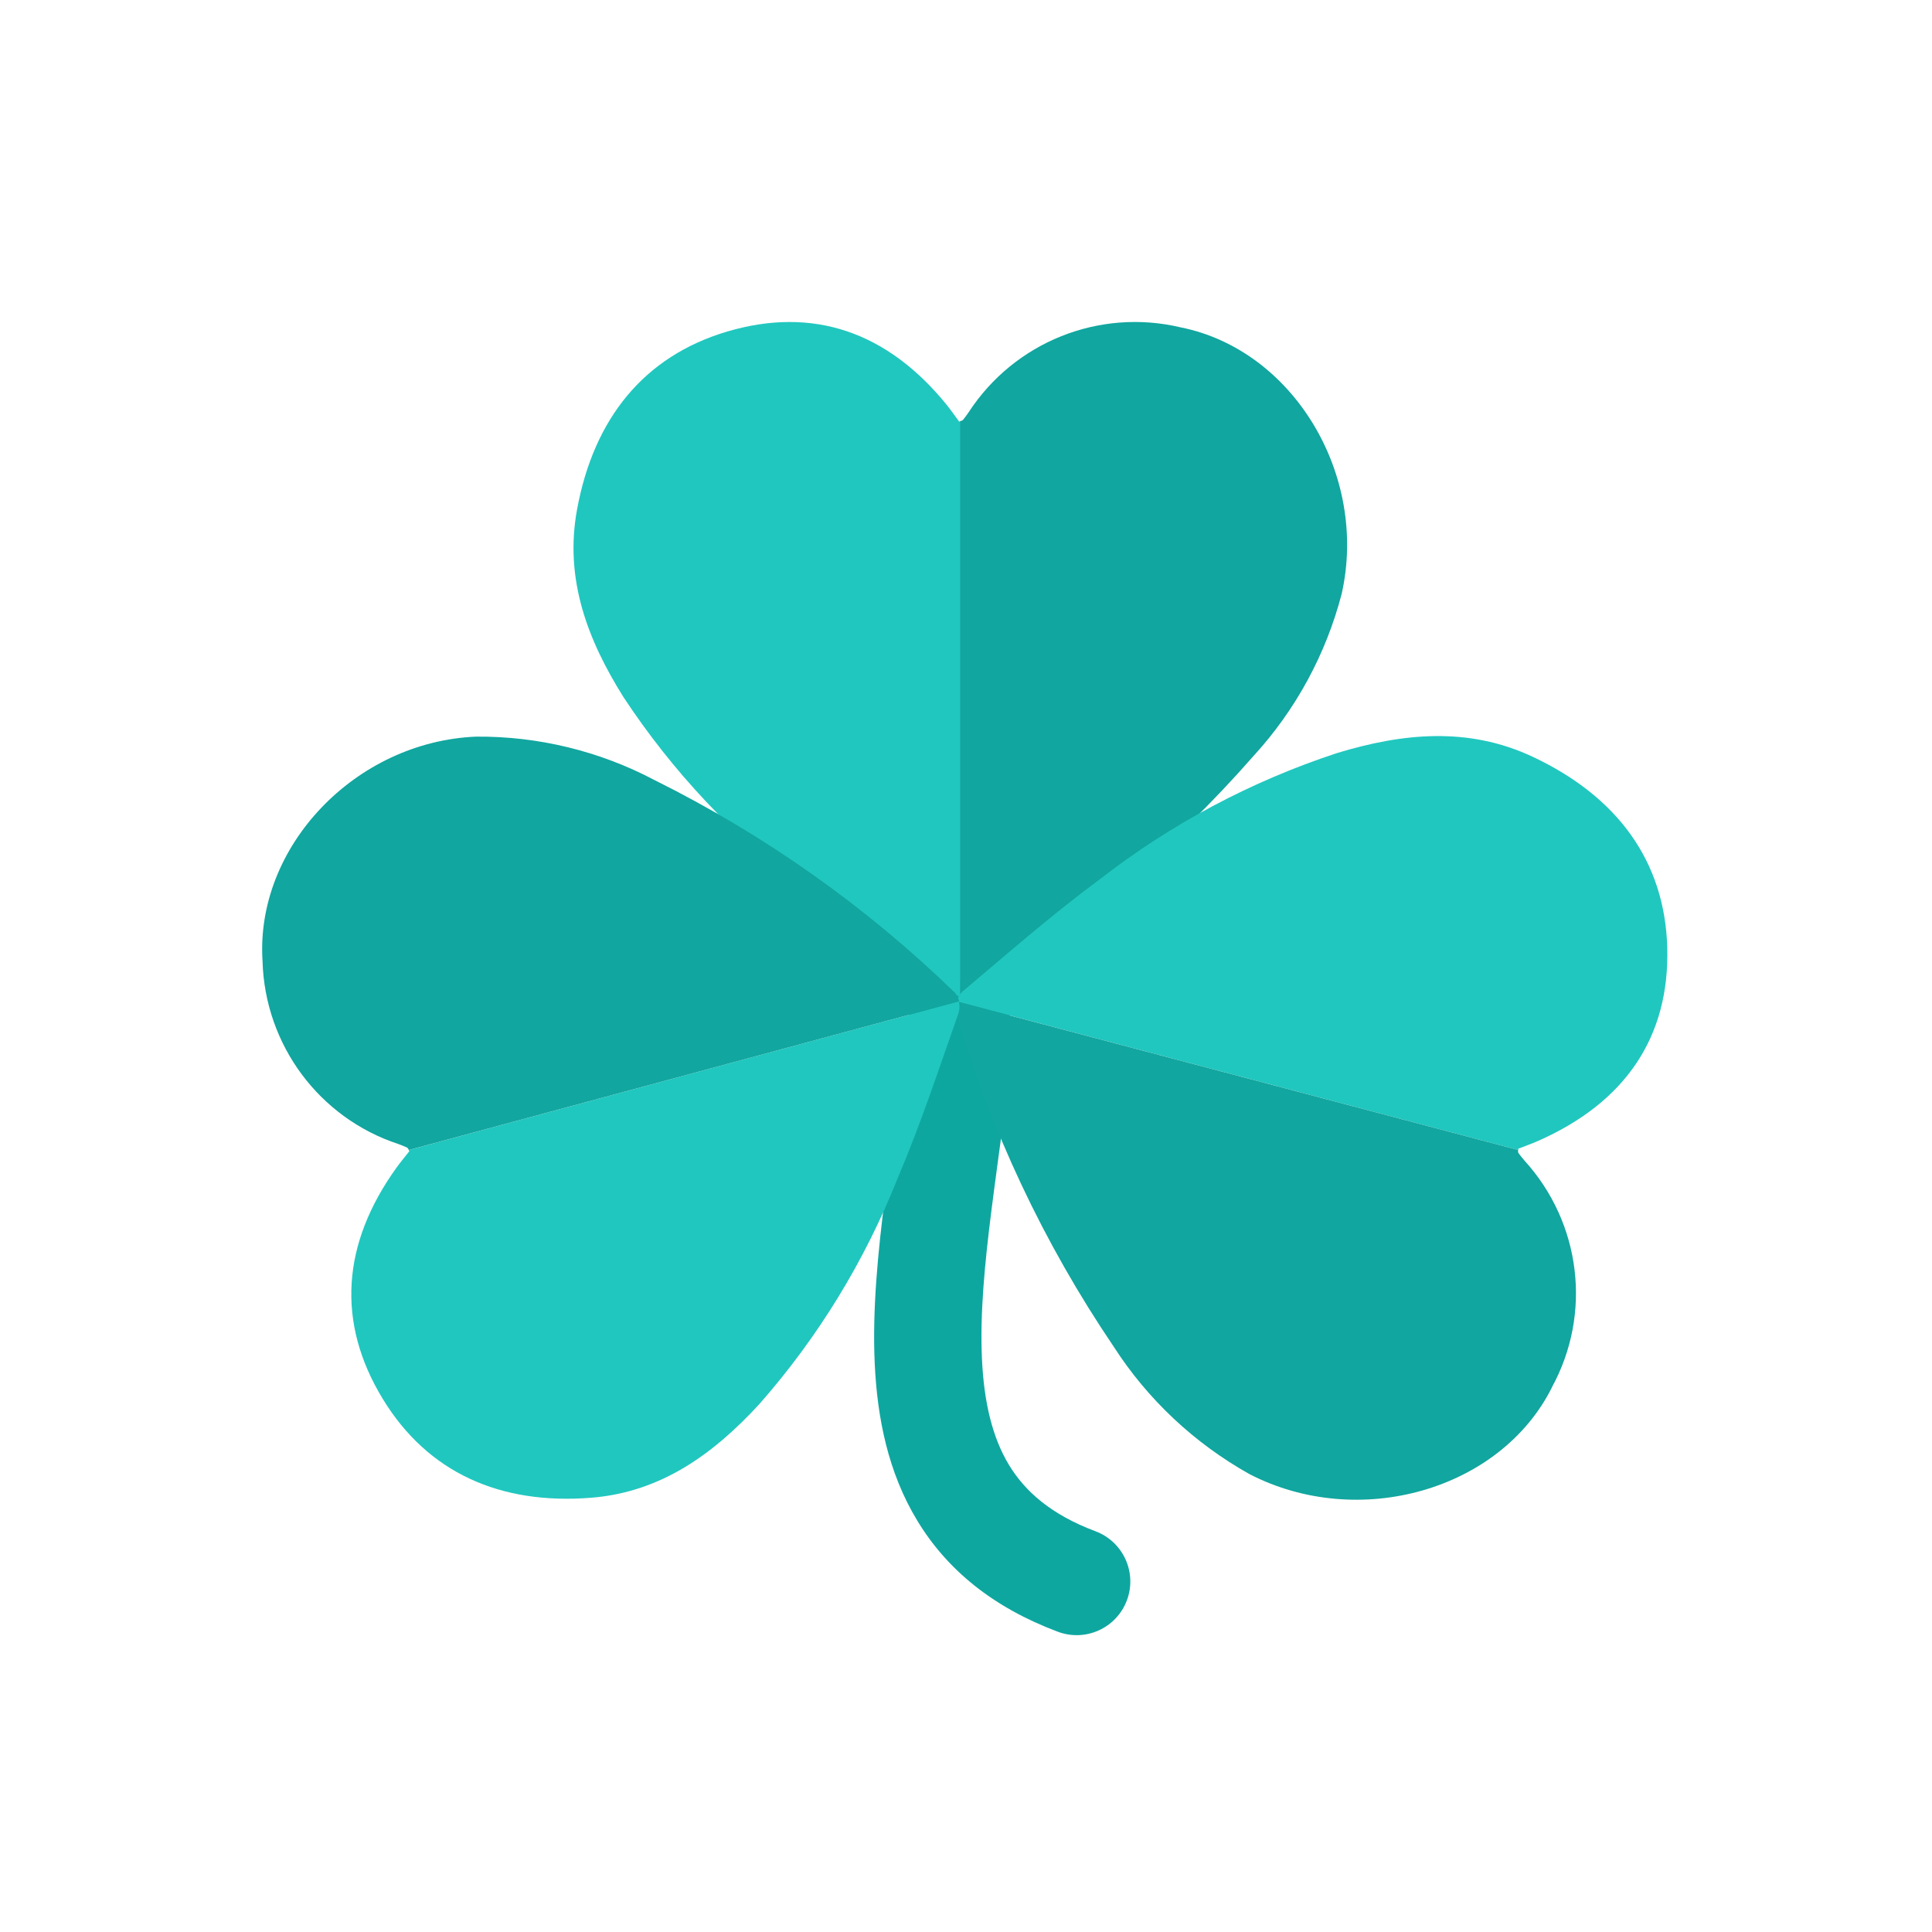
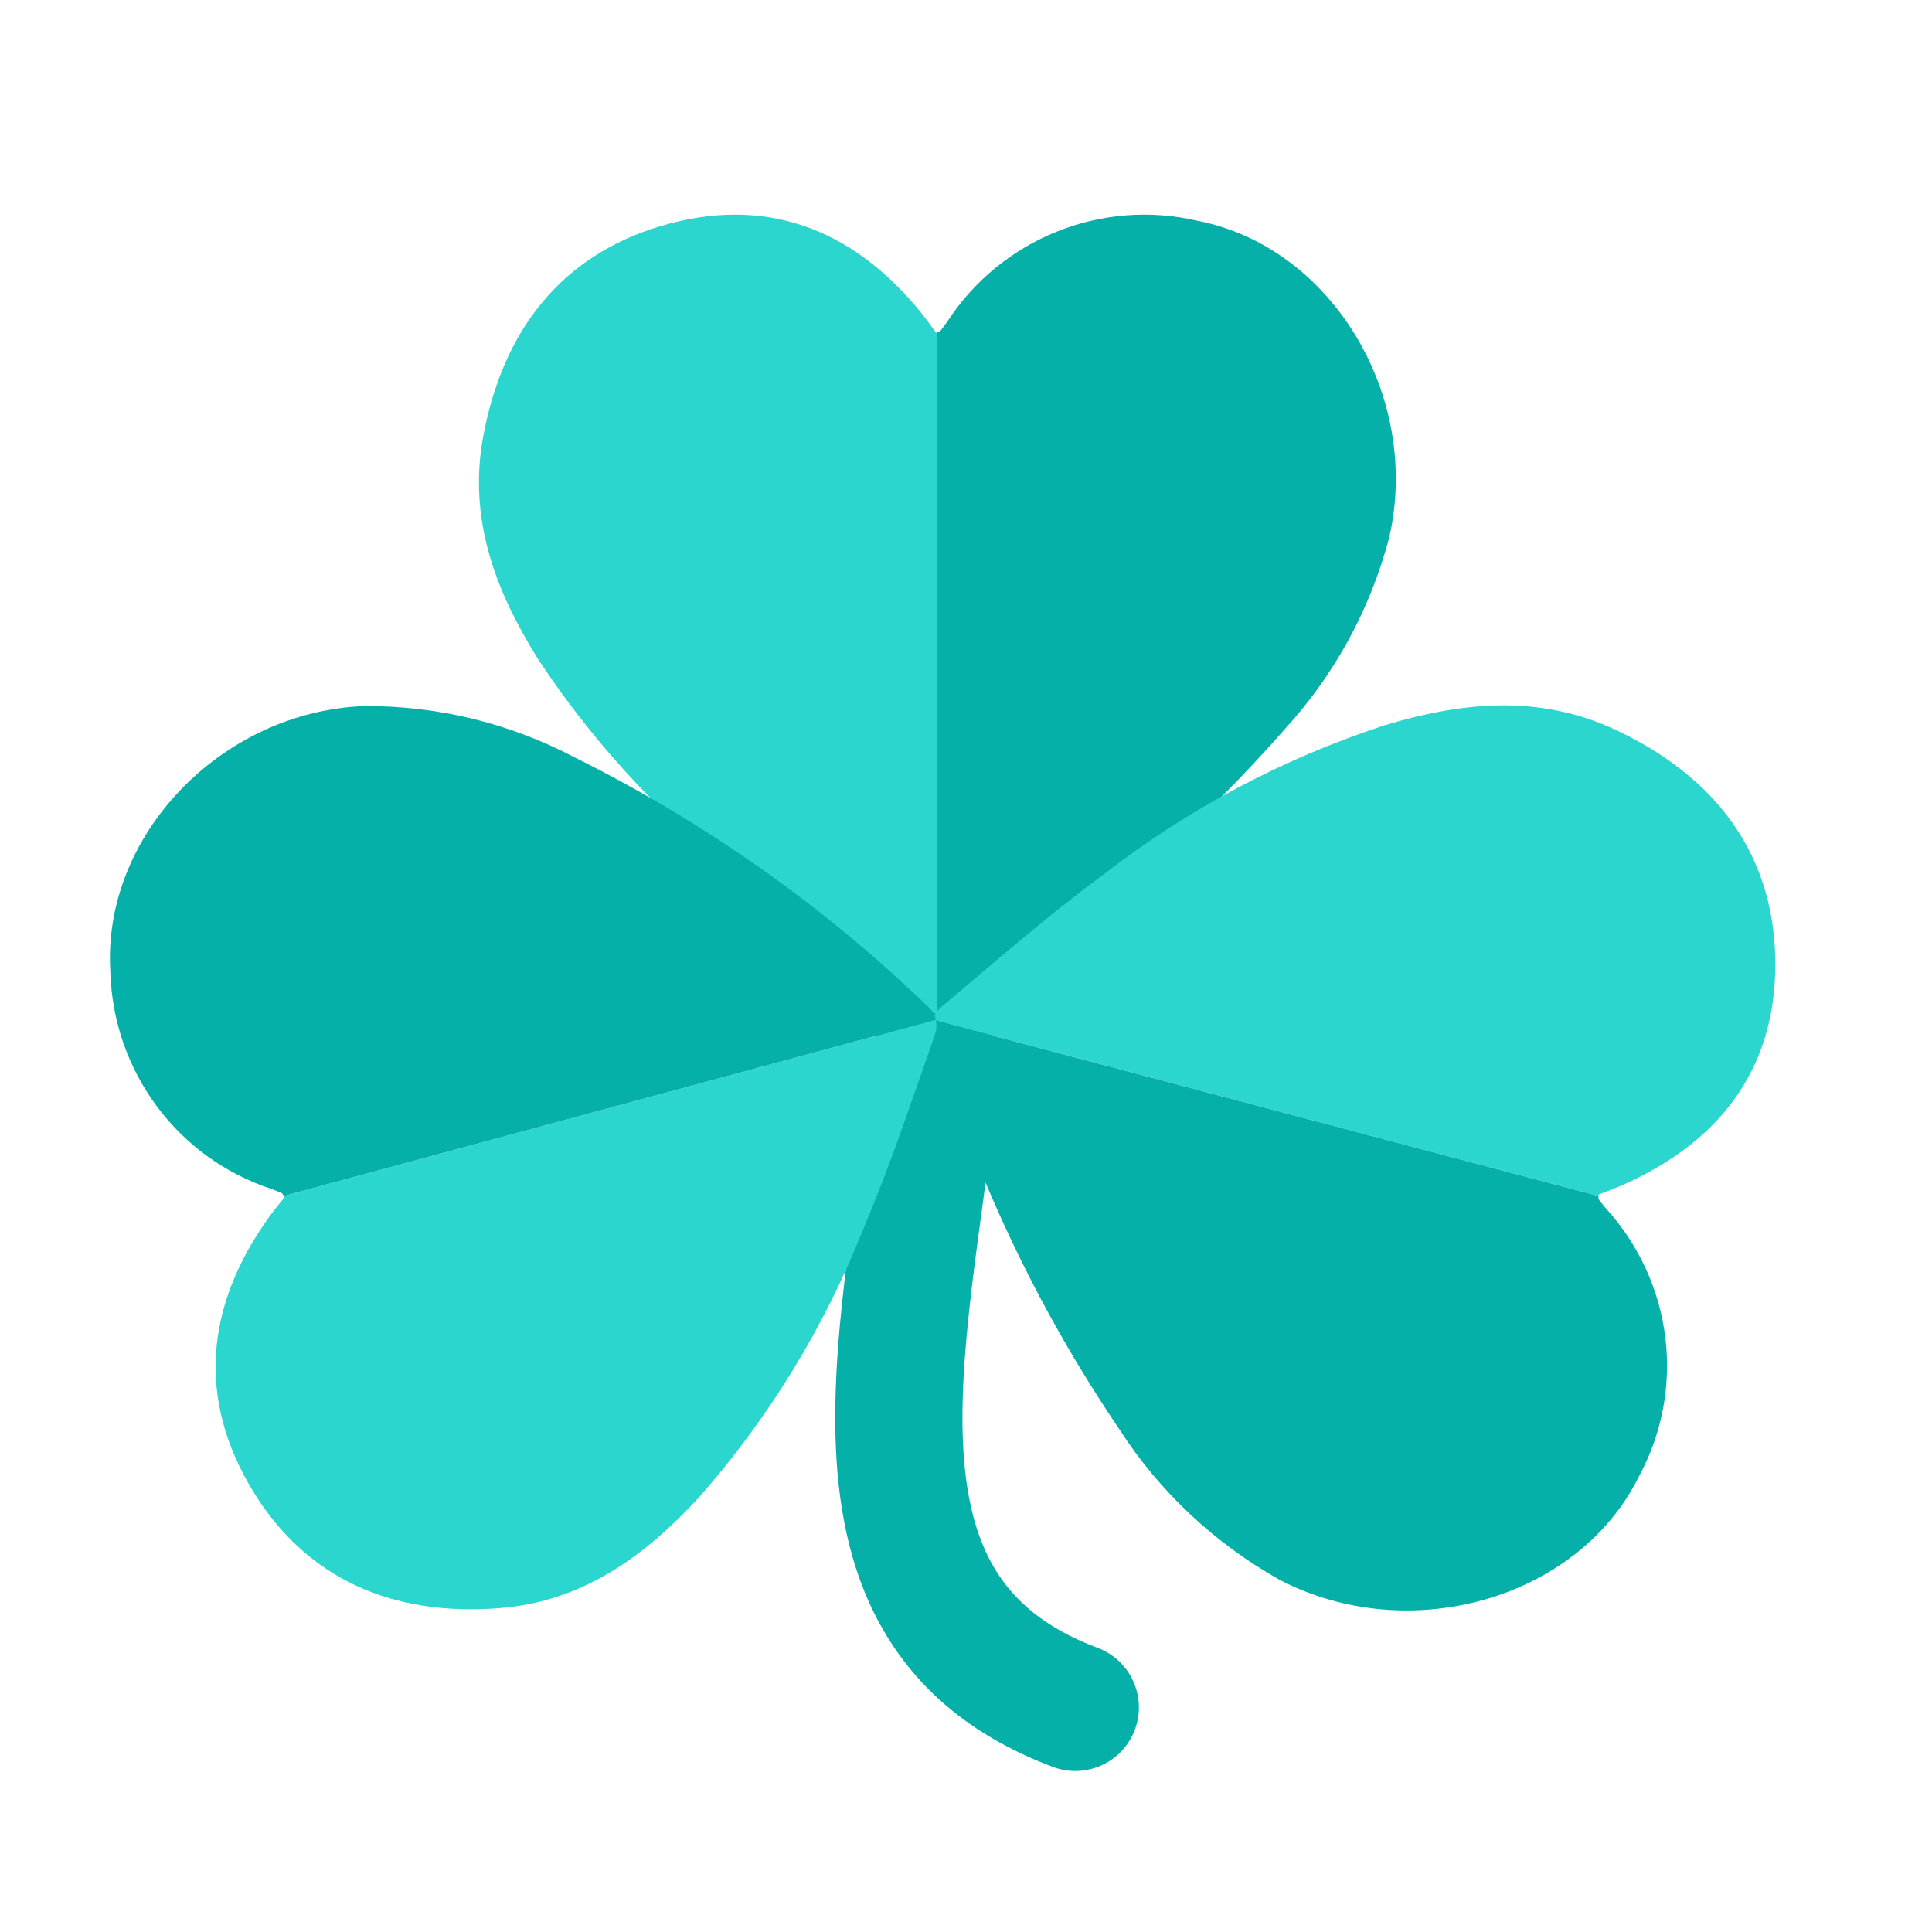
<svg xmlns="http://www.w3.org/2000/svg" width="36" height="36" viewBox="0 0 36 36" fill="none">
-   <path fill-rule="evenodd" clip-rule="evenodd" d="M17.963 18.27C18.513 18.319 18.919 18.805 18.87 19.355C18.803 20.108 18.697 20.886 18.596 21.628C18.555 21.936 18.514 22.238 18.477 22.53C18.347 23.555 18.259 24.484 18.297 25.312C18.334 26.137 18.494 26.79 18.801 27.297C19.097 27.785 19.577 28.219 20.413 28.533C20.93 28.727 21.192 29.303 20.998 29.82C20.804 30.337 20.228 30.599 19.711 30.405C18.506 29.954 17.646 29.251 17.091 28.333C16.547 27.436 16.345 26.416 16.299 25.402C16.253 24.392 16.361 23.318 16.493 22.278C16.534 21.95 16.578 21.627 16.621 21.308C16.719 20.586 16.815 19.883 16.878 19.177C16.927 18.627 17.413 18.221 17.963 18.27Z" fill="#0EA7A0" />
-   <path d="M7.624 20.927C7.624 20.927 7.624 20.927 7.624 20.928C7.624 20.928 7.624 20.929 7.625 20.93L7.624 20.927L7.624 20.927Z" fill="#FF6767" />
-   <path d="M17.874 7.857C17.799 7.757 17.722 7.646 17.639 7.542C16.538 6.186 15.152 5.702 13.546 6.179C11.997 6.64 11.064 7.802 10.753 9.491C10.512 10.794 10.954 11.931 11.617 12.989C12.533 14.379 13.681 15.598 15.011 16.594C15.873 17.274 16.789 17.877 17.691 18.499C17.755 18.538 17.826 18.558 17.898 18.559V7.849C17.891 7.851 17.882 7.853 17.874 7.857Z" fill="#20C7BF" />
-   <path d="M17.868 7.856C17.868 7.856 17.868 7.856 17.868 7.855C17.868 7.855 17.867 7.855 17.866 7.856H17.869H17.868Z" fill="#FF6767" />
-   <path d="M22 6.1C20.482 5.739 18.901 6.373 18.048 7.684C18.014 7.732 17.98 7.781 17.943 7.825C17.934 7.835 17.918 7.839 17.89 7.848V18.557C17.947 18.558 18.005 18.548 18.059 18.525C20.042 17.329 21.828 15.832 23.356 14.088C24.143 13.23 24.708 12.191 25.001 11.062C25.498 8.848 24.098 6.519 22 6.1L22 6.1Z" fill="#11A69F" />
-   <path d="M28.292 21.404C28.41 21.358 28.538 21.313 28.661 21.259C30.276 20.546 31.112 19.333 31.067 17.658C31.022 16.042 30.131 14.84 28.561 14.102C27.35 13.533 26.122 13.665 24.914 14.032C23.316 14.557 21.823 15.351 20.501 16.378C19.61 17.035 18.78 17.764 17.936 18.474C17.881 18.525 17.843 18.589 17.823 18.658L28.294 21.43C28.294 21.422 28.293 21.414 28.292 21.404Z" fill="#20C7BF" />
-   <path d="M28.917 25.851C29.668 24.478 29.463 22.787 28.404 21.623C28.367 21.578 28.328 21.533 28.294 21.485C28.286 21.474 28.288 21.458 28.286 21.428L17.816 18.657C17.8 18.712 17.795 18.771 17.803 18.829C18.453 21.054 19.448 23.167 20.753 25.094C21.385 26.076 22.253 26.891 23.28 27.467C25.315 28.52 27.959 27.77 28.918 25.852L28.917 25.851Z" fill="#11A69F" />
-   <path d="M7.628 21.451C7.551 21.549 7.464 21.652 7.387 21.759C6.371 23.174 6.263 24.638 7.132 26.066C7.971 27.443 9.322 28.044 11.019 27.908C12.328 27.803 13.303 27.082 14.146 26.167C15.242 24.923 16.114 23.498 16.726 21.955C17.156 20.947 17.498 19.906 17.862 18.873C17.883 18.802 17.884 18.728 17.866 18.658L7.614 21.43C7.618 21.436 7.622 21.444 7.628 21.451Z" fill="#20C7BF" />
-   <path d="M4.892 17.91C4.936 19.469 5.948 20.832 7.422 21.317C7.476 21.338 7.532 21.358 7.584 21.383C7.596 21.388 7.603 21.403 7.619 21.428L17.872 18.657C17.858 18.601 17.833 18.548 17.797 18.501C16.143 16.895 14.252 15.557 12.191 14.533C11.168 13.994 10.028 13.717 8.872 13.726C6.624 13.819 4.754 15.774 4.892 17.909L4.892 17.91Z" fill="#11A69F" />
+   <path fill-rule="evenodd" clip-rule="evenodd" d="M17.548 18.542C18.2 18.6 18.682 19.176 18.623 19.828C18.544 20.721 18.419 21.643 18.299 22.523C18.25 22.887 18.201 23.245 18.157 23.591C18.003 24.805 17.9 25.907 17.944 26.888C17.988 27.865 18.177 28.639 18.542 29.241C18.892 29.819 19.461 30.333 20.452 30.705C21.065 30.935 21.376 31.618 21.146 32.231C20.916 32.844 20.233 33.154 19.62 32.924C18.193 32.389 17.173 31.556 16.515 30.469C15.87 29.406 15.631 28.196 15.576 26.995C15.522 25.797 15.649 24.525 15.806 23.292C15.855 22.903 15.907 22.521 15.959 22.143C16.075 21.287 16.188 20.454 16.262 19.617C16.321 18.965 16.896 18.483 17.548 18.542Z" fill="#05B0A8" />
+   <path d="M5.295 21.692C5.295 21.692 5.295 21.692 5.295 21.692C5.295 21.693 5.295 21.693 5.296 21.694L5.295 21.691L5.295 21.692Z" fill="#FF6767" />
+   <path d="M17.443 6.201C17.354 6.082 17.263 5.95 17.164 5.828C15.859 4.22 14.217 3.647 12.314 4.212C10.478 4.759 9.372 6.135 9.003 8.137C8.718 9.681 9.242 11.029 10.027 12.283C11.113 13.93 12.473 15.375 14.05 16.555C15.072 17.361 16.157 18.076 17.226 18.814C17.301 18.86 17.386 18.883 17.471 18.884V6.191C17.463 6.194 17.453 6.197 17.443 6.201Z" fill="#2AD6CE" />
+   <path d="M17.436 6.2C17.436 6.2 17.436 6.2 17.436 6.199C17.435 6.199 17.434 6.199 17.434 6.2H17.437H17.436Z" fill="#FF6767" />
+   <path d="M22.333 4.119C20.534 3.691 18.661 4.442 17.649 5.996C17.608 6.052 17.568 6.11 17.524 6.163C17.514 6.175 17.495 6.179 17.461 6.19V18.883C17.529 18.884 17.598 18.871 17.662 18.844C20.012 17.427 22.129 15.653 23.94 13.586C24.872 12.569 25.542 11.338 25.89 9.999C26.479 7.375 24.819 4.615 22.333 4.118L22.333 4.119Z" fill="#05B0A8" />
+   <path d="M29.79 22.257C29.93 22.202 30.082 22.148 30.228 22.084C32.141 21.239 33.132 19.802 33.078 17.816C33.025 15.901 31.969 14.476 30.109 13.602C28.674 12.928 27.219 13.084 25.787 13.519C23.892 14.141 22.123 15.082 20.556 16.3C19.5 17.078 18.517 17.942 17.516 18.784C17.451 18.844 17.406 18.92 17.383 19.002L29.792 22.287C29.792 22.278 29.791 22.268 29.79 22.257Z" fill="#2AD6CE" />
+   <path d="M30.531 27.526C31.421 25.9 31.178 23.896 29.923 22.516C29.879 22.462 29.833 22.409 29.792 22.352C29.783 22.34 29.785 22.32 29.783 22.285L17.374 19C17.355 19.065 17.349 19.135 17.359 19.204C18.129 21.841 19.308 24.345 20.855 26.629C21.604 27.794 22.633 28.759 23.85 29.441C26.261 30.69 29.395 29.8 30.531 27.527L30.531 27.526Z" fill="#05B0A8" />
+   <path d="M5.3 22.312C5.208 22.428 5.106 22.55 5.014 22.678C3.81 24.354 3.682 26.089 4.712 27.782C5.706 29.414 7.308 30.126 9.319 29.964C10.87 29.84 12.026 28.985 13.025 27.901C14.323 26.427 15.357 24.738 16.082 22.91C16.592 21.714 16.998 20.48 17.429 19.257C17.454 19.173 17.455 19.085 17.434 19.002L5.283 22.287C5.288 22.294 5.293 22.303 5.3 22.312Z" fill="#2AD6CE" />
+   <path d="M2.057 18.115C2.109 19.963 3.308 21.579 5.056 22.154C5.12 22.179 5.186 22.202 5.248 22.231C5.262 22.238 5.271 22.255 5.29 22.285L17.44 19C17.424 18.934 17.394 18.871 17.352 18.816C15.392 16.913 13.151 15.327 10.707 14.113C9.495 13.474 8.144 13.146 6.774 13.157C4.11 13.267 1.894 15.584 2.057 18.114L2.057 18.115Z" fill="#05B0A8" />
</svg>
